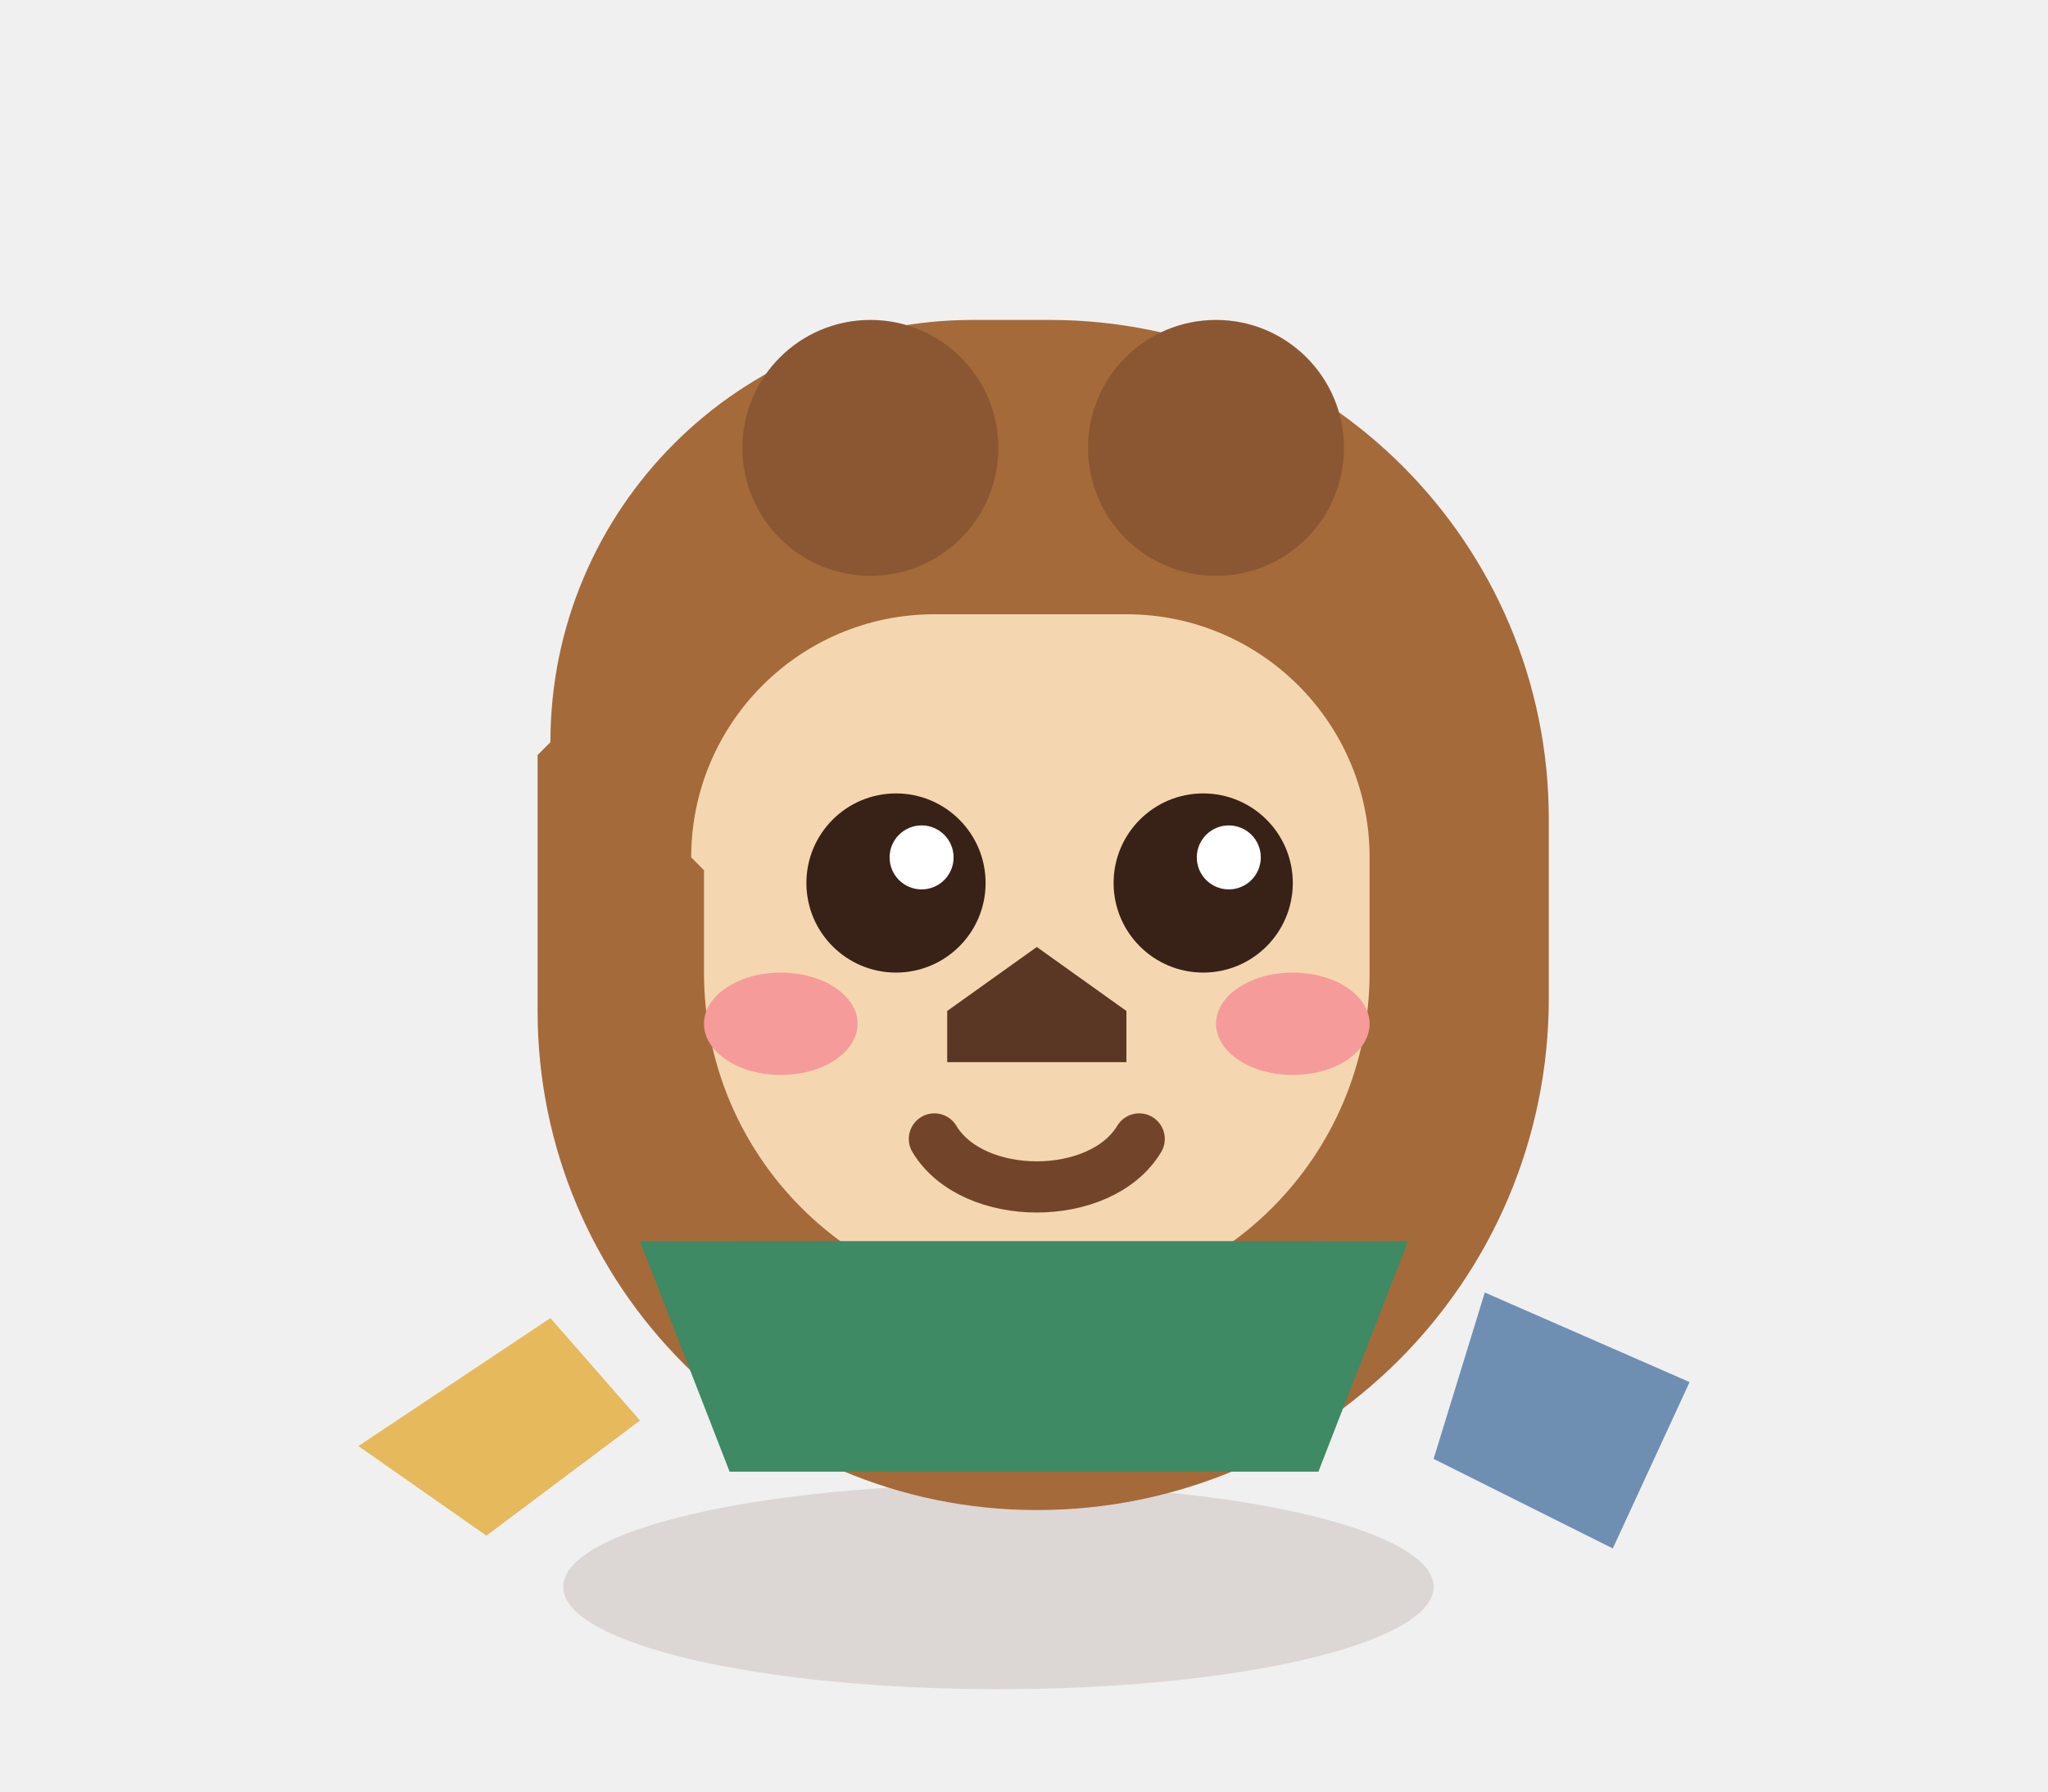
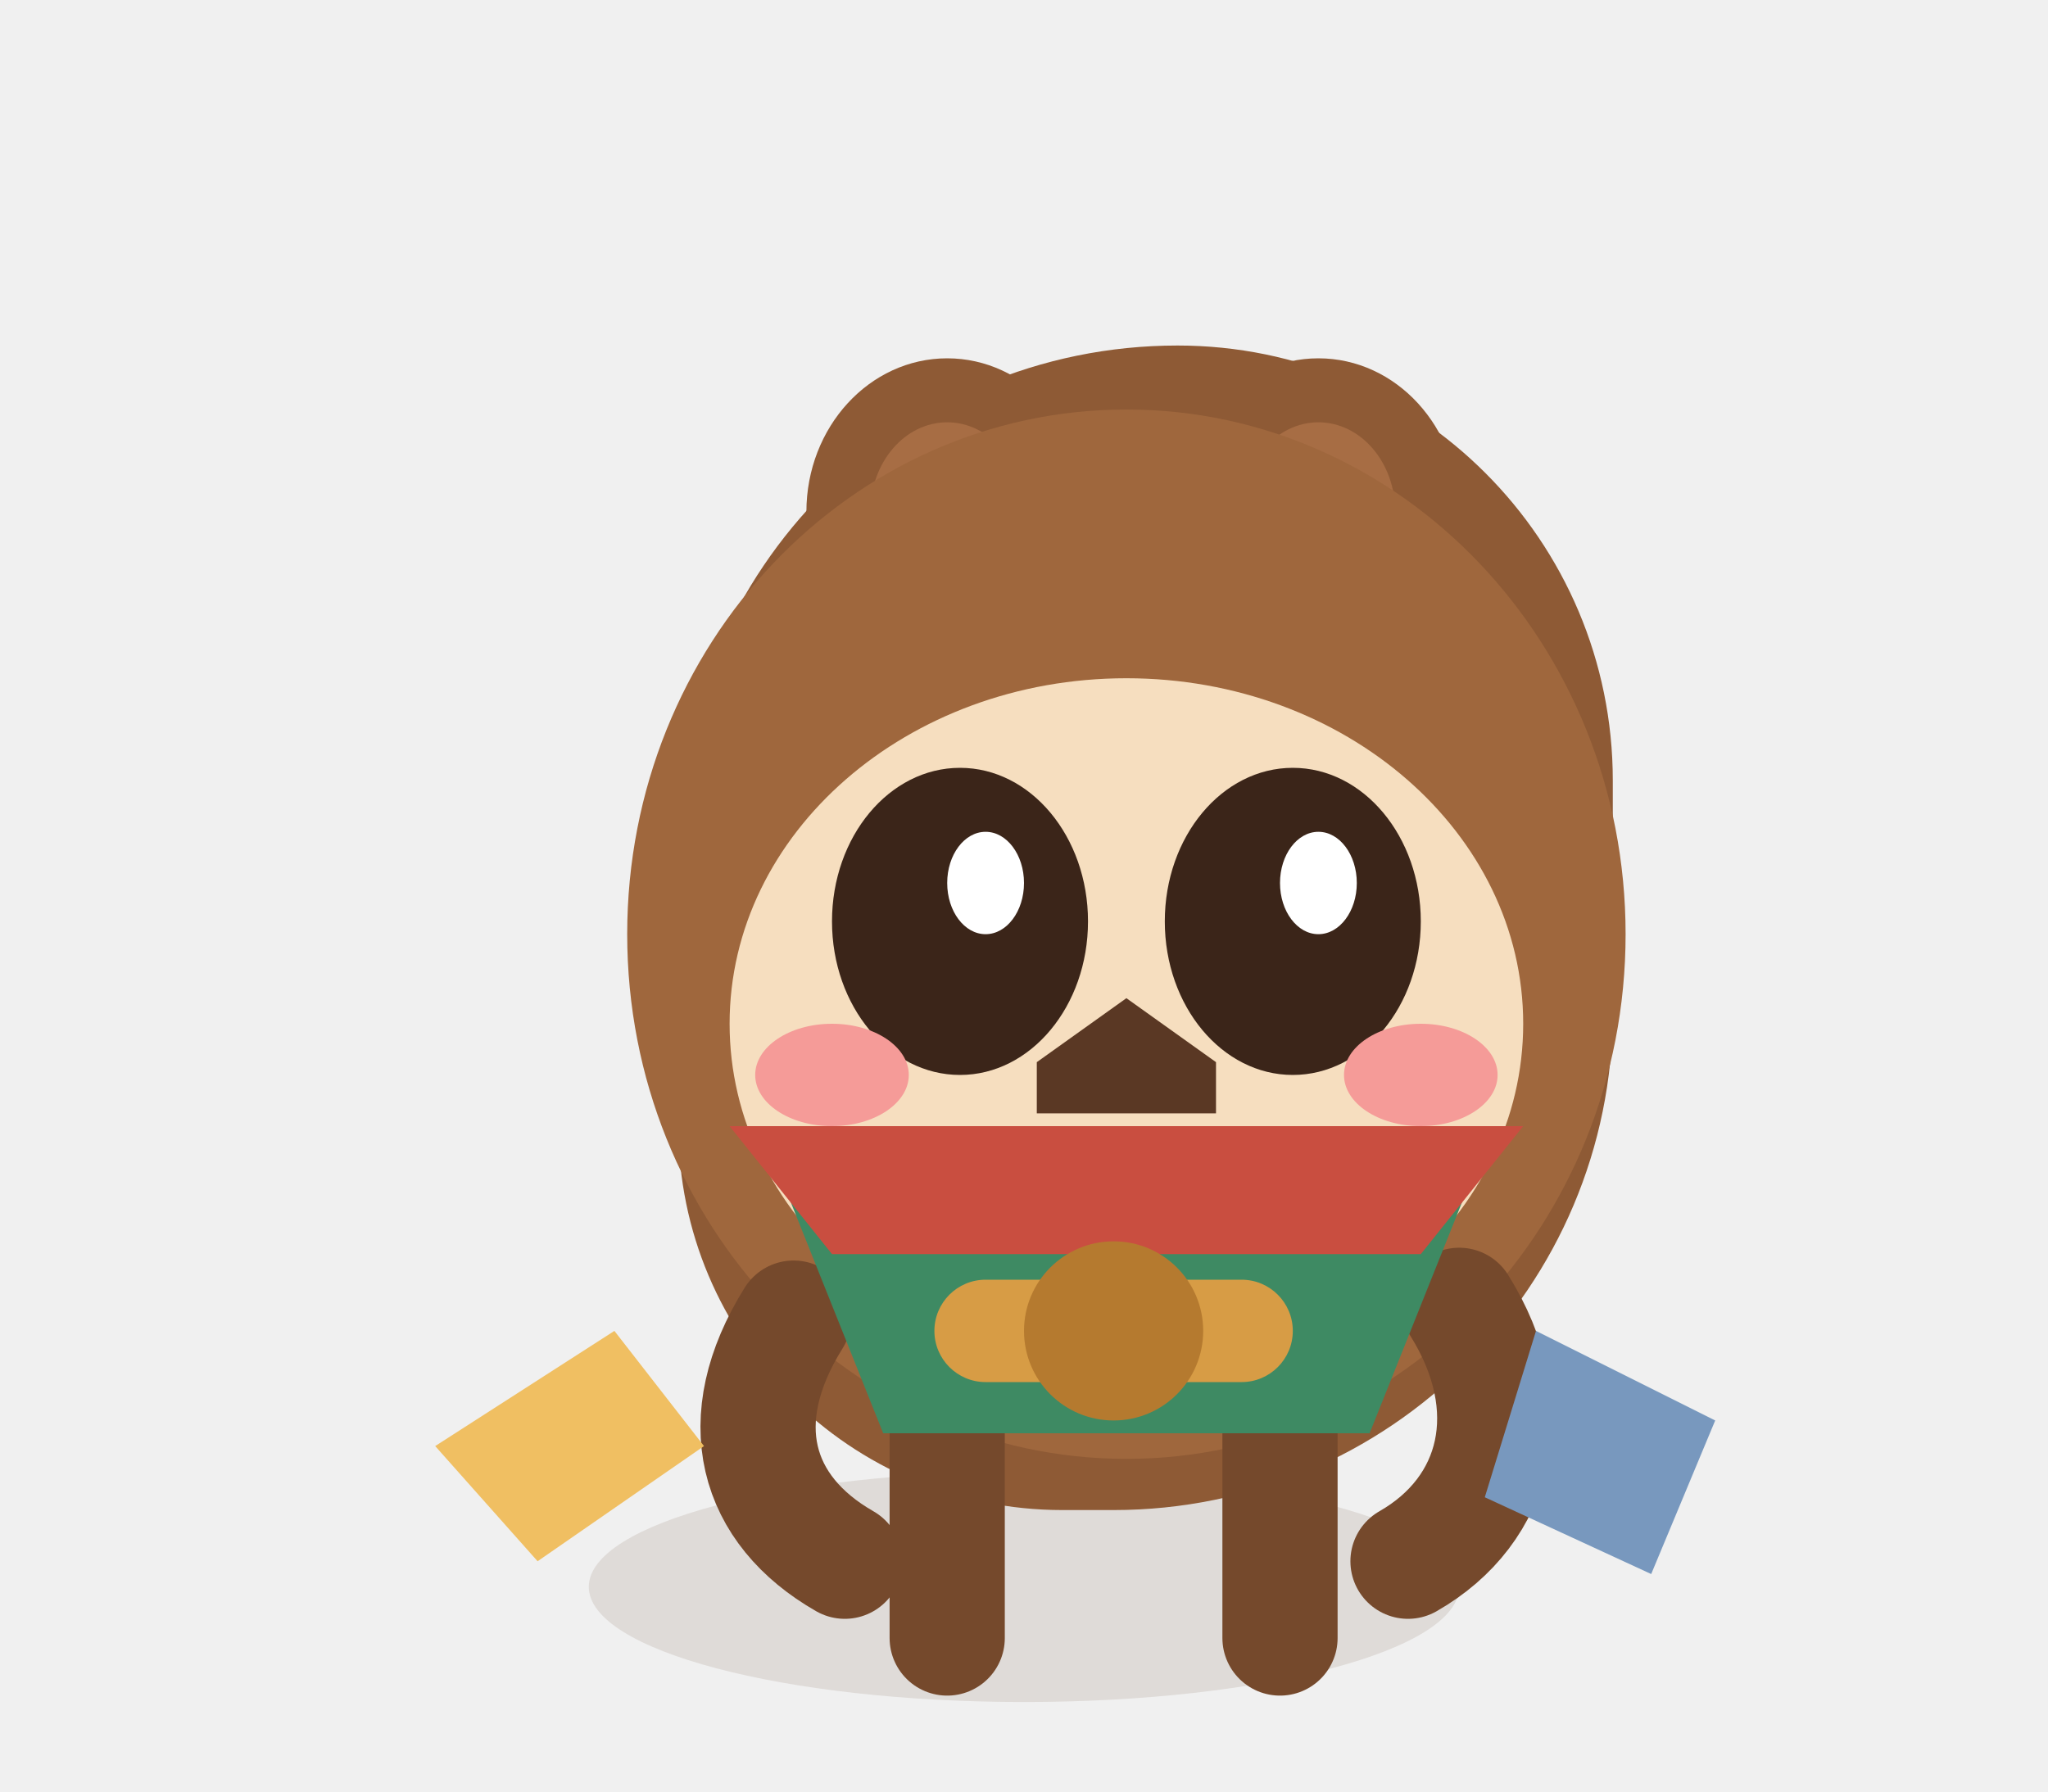
<svg xmlns="http://www.w3.org/2000/svg" width="160" height="140" viewBox="0 0 160 140" fill="none">
-   <ellipse cx="78" cy="124" rx="34" ry="8" fill="#5E3E24" fill-opacity="0.14" />
-   <path d="M43 58C43 39.775 57.775 25 76 25H82C103.539 25 121 42.461 121 64V78C121 100.091 103.091 118 81 118C59.461 118 42 100.539 42 79V59L43 58Z" fill="#A56A3A" />
-   <path d="M54 67C54 56.507 62.507 48 73 48H88C98.493 48 107 56.507 107 67V76C107 90.359 95.359 102 81 102C66.641 102 55 90.359 55 76V68L54 67Z" fill="#F4D7B0" />
-   <circle cx="68" cy="35" r="10" fill="#8B5732" />
-   <circle cx="95" cy="35" r="10" fill="#8B5732" />
-   <circle cx="70" cy="69" r="7" fill="#382217" />
-   <circle cx="94" cy="69" r="7" fill="#382217" />
-   <circle cx="72" cy="67" r="2.5" fill="#fff" />
-   <circle cx="96" cy="67" r="2.5" fill="#fff" />
-   <ellipse cx="61" cy="80" rx="6" ry="4" fill="#F59C9B" />
-   <ellipse cx="101" cy="80" rx="6" ry="4" fill="#F59C9B" />
-   <path d="M81 74L88 79V83H74V79L81 74Z" fill="#5A3724" />
-   <path d="M73 89C76 94 86 94 89 89" stroke="#72452A" stroke-width="4" stroke-linecap="round" />
-   <rect x="53" y="97" width="54" height="9" rx="4.5" fill="#C4493A" />
-   <path d="M50 97H110L103 115H57L50 97Z" fill="#3D8A64" />
-   <path d="M43 103L28 113L38 120L50 111" fill="#E5B95C" />
-   <path d="M116 101L132 108L126 121L112 114" fill="#6E8FB2" />
+   <ellipse cx="80" cy="124" rx="34" ry="9" fill="#5E3E24" fill-opacity="0.12" />
+   <path d="M53 66C53 44.461 70.461 27 92 27C110.778 27 126 42.222 126 61V79C126 100.539 108.539 118 87 118H83C66.431 118 53 104.569 53 88V66Z" fill="#8E5A35" />
+   <ellipse cx="74" cy="40" rx="11" ry="12" fill="#8E5A35" />
+   <ellipse cx="103" cy="40" rx="11" ry="12" fill="#8E5A35" />
+   <ellipse cx="74" cy="40" rx="6" ry="7" fill="#A76D44" />
+   <ellipse cx="103" cy="40" rx="6" ry="7" fill="#A76D44" />
+   <ellipse cx="88" cy="74" rx="30" ry="28" fill="#F4D9B8" />
+   <ellipse cx="88" cy="73" rx="39" ry="41" fill="#9F673D" />
+   <ellipse cx="88" cy="80" rx="31" ry="27" fill="#F6DEBF" />
+   <ellipse cx="75" cy="72" rx="10" ry="12" fill="#3B2519" />
+   <ellipse cx="101" cy="72" rx="10" ry="12" fill="#3B2519" />
+   <ellipse cx="77" cy="69" rx="3" ry="4" fill="white" />
+   <ellipse cx="103" cy="69" rx="3" ry="4" fill="white" />
+   <ellipse cx="65" cy="84" rx="6" ry="4" fill="#F59B98" />
+   <ellipse cx="111" cy="84" rx="6" ry="4" fill="#F59B98" />
+   <path d="M88 78L95 83V87H81V83L88 78Z" fill="#5A3824" />
+   <path d="M81 94C84 98 92 98 95 94" stroke="#72472C" stroke-width="4" stroke-linecap="round" />
+   <path d="M62 103C57 111 59 118 66 122" stroke="#75492C" stroke-width="9" stroke-linecap="round" />
+   <path d="M114 102C119 110 117 118 110 122" stroke="#75492C" stroke-width="9" stroke-linecap="round" />
+   <path d="M74 111V128" stroke="#75492C" stroke-width="9" stroke-linecap="round" />
+   <path d="M100 111V128" stroke="#75492C" stroke-width="9" stroke-linecap="round" />
+   <path d="M61 92H115L107 112H69L61 92Z" fill="#3E8A63" />
+   <path d="M57 88H119L111 98H65L57 88Z" fill="#C94E40" />
+   <rect x="73" y="100" width="28" height="8" rx="4" fill="#D79C45" />
+   <circle cx="87" cy="104" r="7" fill="#B57A2F" />
+   <path d="M48 104L34 113L42 122L55 113" fill="#F0BF62" />
+   <path d="M120 104L134 111L129 123L116 117" fill="#7898BE" />
</svg>
